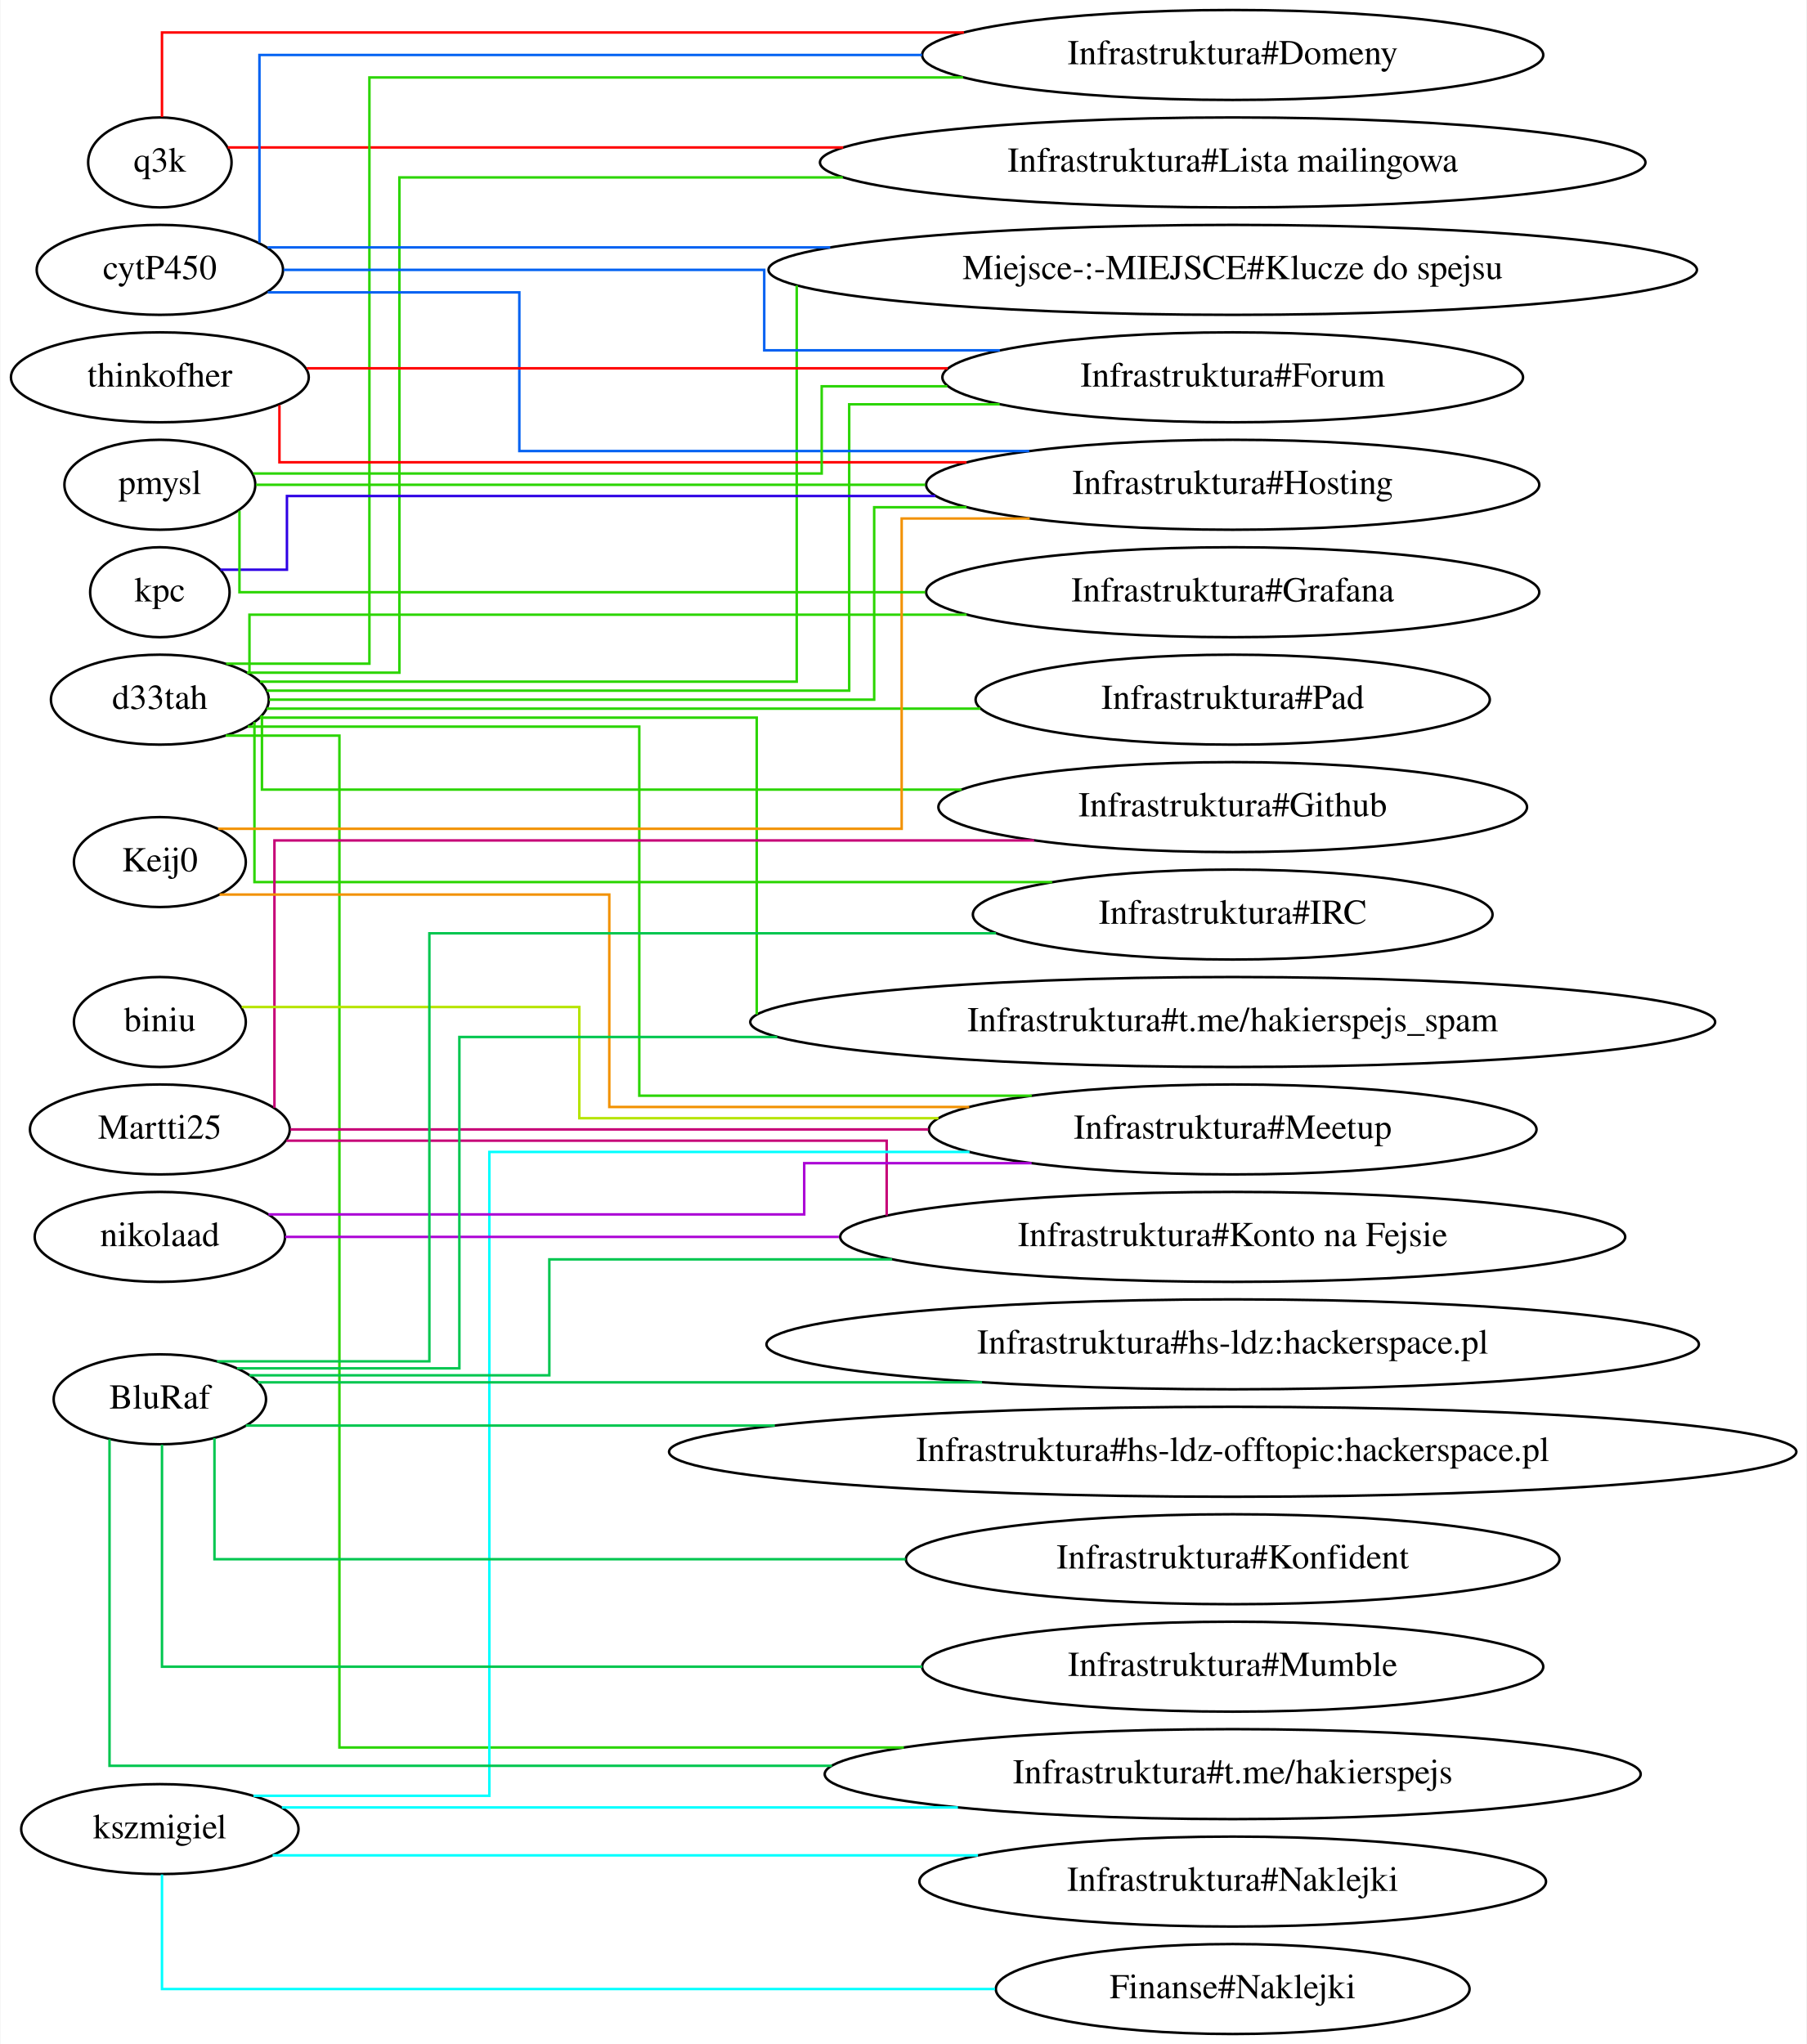
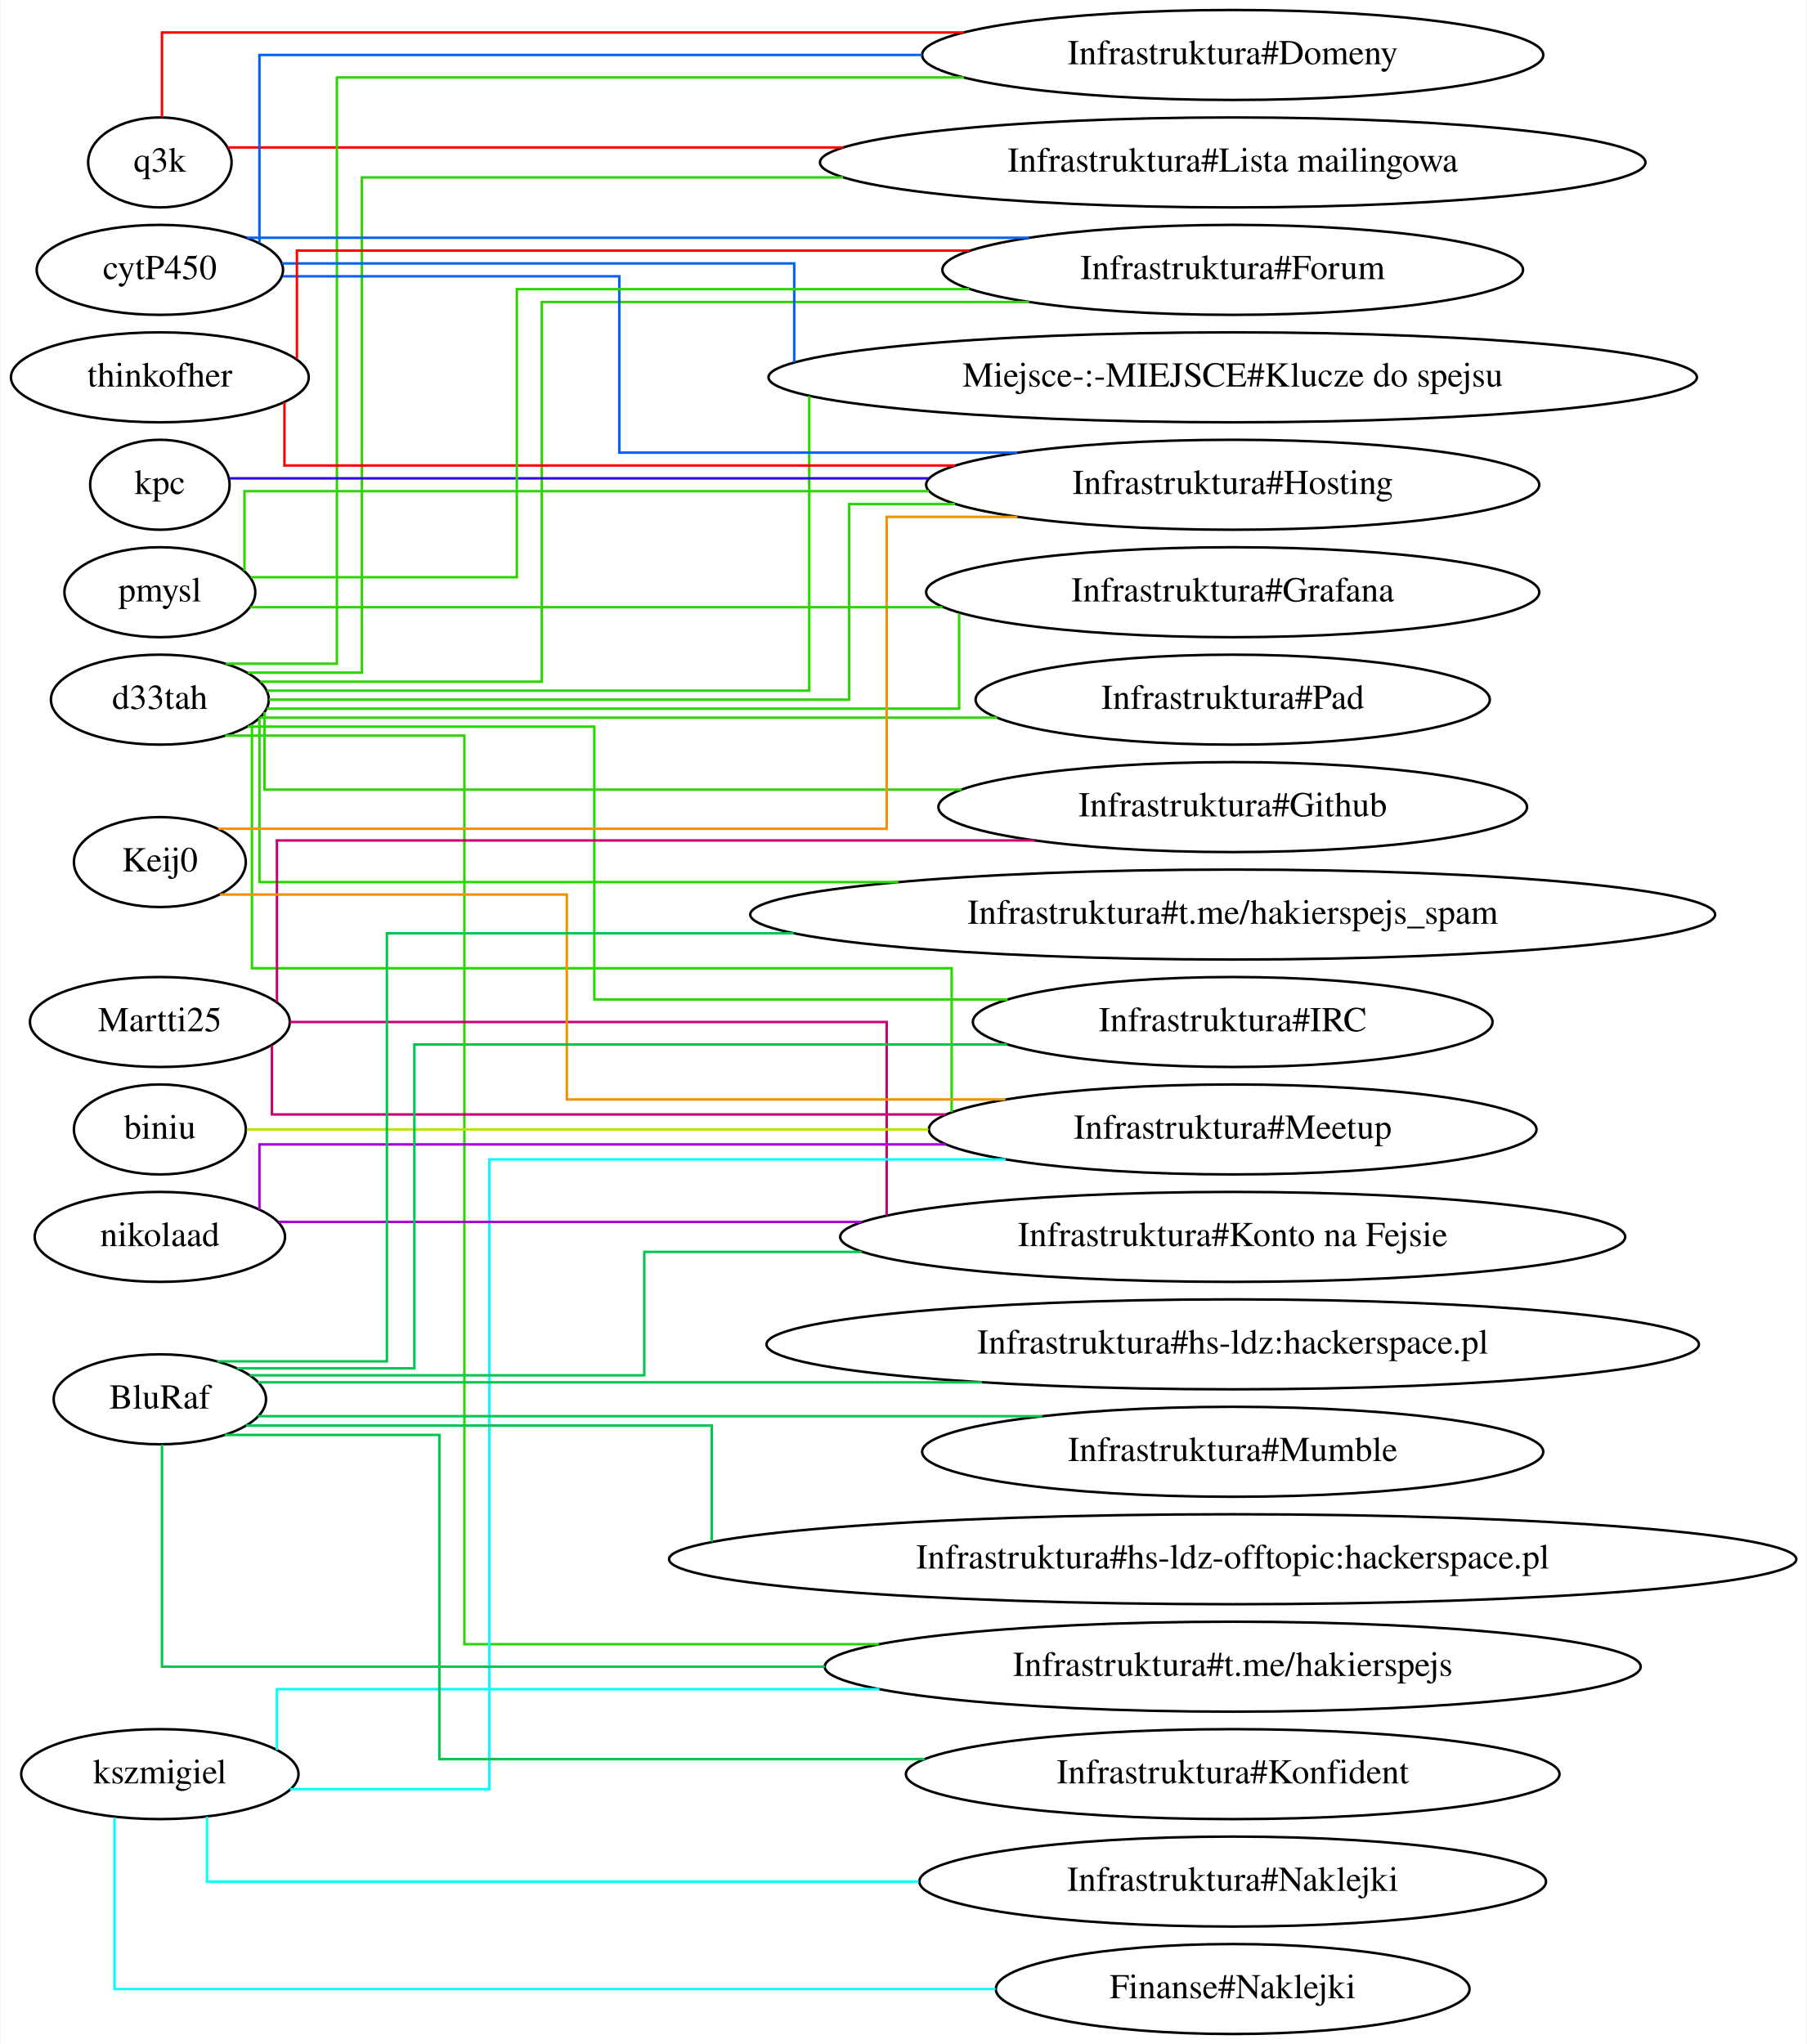
<svg xmlns="http://www.w3.org/2000/svg" width="723pt" height="818pt" viewBox="0.00 0.00 722.65 818.00">
  <g id="graph0" class="graph" transform="scale(1 1) rotate(0) translate(4 814)">
    <polygon fill="#ffffff" stroke="transparent" points="-4,4 -4,-814 718.649,-814 718.649,4 -4,4" />
    <g id="node1" class="node">
      <ellipse fill="none" stroke="#000000" cx="59.795" cy="-749" rx="28.695" ry="18" />
      <text text-anchor="middle" x="59.795" y="-745.3" font-family="Times,serif" font-size="14.00" fill="#000000">q3k</text>
    </g>
    <g id="node2" class="node">
+       <ellipse fill="none" stroke="#000000" cx="489.119" cy="-792" rx="124.278" ry="18" />
+       <text text-anchor="middle" x="489.119" y="-788.3" font-family="Times,serif" font-size="14.00" fill="#000000">Infrastruktura#Domeny</text>
+     </g>
+     <g id="edge1" class="edge">
+       <path fill="none" stroke="#ff0000" d="M60.649,-767.187C60.649,-782.182 60.649,-801 60.649,-801 60.649,-801 254.63,-801 381.551,-801" />
+     </g>
+     <g id="node3" class="node">
      <ellipse fill="none" stroke="#000000" cx="489.119" cy="-749" rx="165.171" ry="18" />
      <text text-anchor="middle" x="489.119" y="-745.3" font-family="Times,serif" font-size="14.00" fill="#000000">Infrastruktura#Lista mailingowa</text>
    </g>
-     <g id="edge1" class="edge">
+     <g id="edge2" class="edge">
      <path fill="none" stroke="#ff0000" d="M86.977,-755C135.915,-755 242.234,-755 333.265,-755" />
-     </g>
-     <g id="node3" class="node">
-       <ellipse fill="none" stroke="#000000" cx="489.119" cy="-792" rx="124.278" ry="18" />
-       <text text-anchor="middle" x="489.119" y="-788.3" font-family="Times,serif" font-size="14.00" fill="#000000">Infrastruktura#Domeny</text>
-     </g>
-     <g id="edge2" class="edge">
-       <path fill="none" stroke="#ff0000" d="M60.649,-767.187C60.649,-782.182 60.649,-801 60.649,-801 60.649,-801 254.63,-801 381.551,-801" />
    </g>
    <g id="node4" class="node">
      <ellipse fill="none" stroke="#000000" cx="59.795" cy="-534" rx="43.592" ry="18" />
      <text text-anchor="middle" x="59.795" y="-530.3" font-family="Times,serif" font-size="14.00" fill="#000000">d33tah</text>
    </g>
-     <g id="edge12" class="edge">
-       <path fill="none" stroke="#2bd500" d="M94.672,-544.8C122.079,-544.8 155.649,-544.8 155.649,-544.8 155.649,-544.8 155.649,-743 155.649,-743 155.649,-743 246.335,-743 333.124,-743" />
-     </g>
-     <g id="edge14" class="edge">
-       <path fill="none" stroke="#2bd500" d="M86.327,-548.4C110.894,-548.4 143.649,-548.4 143.649,-548.4 143.649,-548.4 143.649,-783 143.649,-783 143.649,-783 279.867,-783 381.232,-783" />
+     <g id="edge5" class="edge">
+       <path fill="none" stroke="#2bd500" d="M86.178,-548.4C106.323,-548.4 130.649,-548.4 130.649,-548.4 130.649,-548.4 130.649,-783 130.649,-783 130.649,-783 275.977,-783 381.567,-783" />
+     </g>
+     <g id="edge4" class="edge">
+       <path fill="none" stroke="#2bd500" d="M95.023,-544.8C116.812,-544.8 140.649,-544.8 140.649,-544.8 140.649,-544.8 140.649,-743 140.649,-743 140.649,-743 240.448,-743 333.23,-743" />
    </g>
    <g id="node5" class="node">
+       <ellipse fill="none" stroke="#000000" cx="489.119" cy="-405" rx="103.981" ry="18" />
+       <text text-anchor="middle" x="489.119" y="-401.3" font-family="Times,serif" font-size="14.00" fill="#000000">Infrastruktura#IRC</text>
+     </g>
+     <g id="edge3" class="edge">
+       <path fill="none" stroke="#2bd500" d="M94.977,-523.2C145.778,-523.2 233.649,-523.2 233.649,-523.2 233.649,-523.2 233.649,-414 233.649,-414 233.649,-414 325.499,-414 399.05,-414" />
+     </g>
+     <g id="node6" class="node">
+       <ellipse fill="none" stroke="#000000" cx="489.119" cy="-491" rx="117.779" ry="18" />
+       <text text-anchor="middle" x="489.119" y="-487.3" font-family="Times,serif" font-size="14.00" fill="#000000">Infrastruktura#Github</text>
+     </g>
+     <g id="edge6" class="edge">
+       <path fill="none" stroke="#2bd500" d="M101.649,-528.994C101.649,-519.102 101.649,-498 101.649,-498 101.649,-498 266.045,-498 380.672,-498" />
+     </g>
+     <g id="node7" class="node">
+       <ellipse fill="none" stroke="#000000" cx="489.119" cy="-663" rx="185.767" ry="18" />
+       <text text-anchor="middle" x="489.119" y="-659.3" font-family="Times,serif" font-size="14.00" fill="#000000">Miejsce-:-MIEJSCE#Klucze do spejsu</text>
+     </g>
+     <g id="edge7" class="edge">
+       <path fill="none" stroke="#2bd500" d="M102.704,-537.6C176.51,-537.6 319.649,-537.6 319.649,-537.6 319.649,-537.6 319.649,-628.535 319.649,-655.531" />
+     </g>
+     <g id="node8" class="node">
+       <ellipse fill="none" stroke="#000000" cx="489.119" cy="-620" rx="122.678" ry="18" />
+       <text text-anchor="middle" x="489.119" y="-616.3" font-family="Times,serif" font-size="14.00" fill="#000000">Infrastruktura#Hosting</text>
+     </g>
+     <g id="edge8" class="edge">
+       <path fill="none" stroke="#2bd500" d="M103.505,-534C181.288,-534 335.649,-534 335.649,-534 335.649,-534 335.649,-612.286 335.649,-612.286 335.649,-612.286 353.991,-612.286 377.992,-612.286" />
+     </g>
+     <g id="node9" class="node">
+       <ellipse fill="none" stroke="#000000" cx="489.119" cy="-534" rx="102.882" ry="18" />
+       <text text-anchor="middle" x="489.119" y="-530.3" font-family="Times,serif" font-size="14.00" fill="#000000">Infrastruktura#Pad</text>
+     </g>
+     <g id="edge9" class="edge">
+       <path fill="none" stroke="#2bd500" d="M99.799,-526.8C166.62,-526.8 302.684,-526.8 394.901,-526.8" />
+     </g>
+     <g id="node10" class="node">
+       <ellipse fill="none" stroke="#000000" cx="489.119" cy="-577" rx="122.678" ry="18" />
+       <text text-anchor="middle" x="489.119" y="-573.3" font-family="Times,serif" font-size="14.00" fill="#000000">Infrastruktura#Grafana</text>
+     </g>
+     <g id="edge10" class="edge">
+       <path fill="none" stroke="#2bd500" d="M102.6,-530.4C189.757,-530.4 379.649,-530.4 379.649,-530.4 379.649,-530.4 379.649,-555 379.649,-568.453" />
+     </g>
+     <g id="node11" class="node">
      <ellipse fill="none" stroke="#000000" cx="489.119" cy="-362" rx="121.578" ry="18" />
      <text text-anchor="middle" x="489.119" y="-358.3" font-family="Times,serif" font-size="14.00" fill="#000000">Infrastruktura#Meetup</text>
    </g>
-     <g id="edge3" class="edge">
-       <path fill="none" stroke="#2bd500" d="M94.984,-523.2C150.371,-523.2 251.649,-523.2 251.649,-523.2 251.649,-523.2 251.649,-375.5 251.649,-375.5 251.649,-375.5 339.831,-375.5 408.723,-375.5" />
-     </g>
-     <g id="node6" class="node">
-       <ellipse fill="none" stroke="#000000" cx="489.119" cy="-448" rx="103.981" ry="18" />
-       <text text-anchor="middle" x="489.119" y="-444.3" font-family="Times,serif" font-size="14.00" fill="#000000">Infrastruktura#IRC</text>
-     </g>
-     <g id="edge4" class="edge">
-       <path fill="none" stroke="#2bd500" d="M97.649,-525.049C97.649,-505.556 97.649,-461 97.649,-461 97.649,-461 303.748,-461 416.861,-461" />
-     </g>
-     <g id="node7" class="node">
-       <ellipse fill="none" stroke="#000000" cx="489.119" cy="-405" rx="193.066" ry="18" />
-       <text text-anchor="middle" x="489.119" y="-401.3" font-family="Times,serif" font-size="14.00" fill="#000000">Infrastruktura#t.me/hakierspejs_spam</text>
-     </g>
-     <g id="edge5" class="edge">
-       <path fill="none" stroke="#2bd500" d="M99.774,-526.8C167.77,-526.8 298.649,-526.8 298.649,-526.8 298.649,-526.8 298.649,-426.767 298.649,-408.011" />
-     </g>
-     <g id="node8" class="node">
-       <ellipse fill="none" stroke="#000000" cx="489.119" cy="-577" rx="122.678" ry="18" />
-       <text text-anchor="middle" x="489.119" y="-573.3" font-family="Times,serif" font-size="14.00" fill="#000000">Infrastruktura#Grafana</text>
-     </g>
-     <g id="edge6" class="edge">
-       <path fill="none" stroke="#2bd500" d="M95.649,-544.386C95.649,-554.385 95.649,-568 95.649,-568 95.649,-568 266.113,-568 382.641,-568" />
-     </g>
-     <g id="node9" class="node">
-       <ellipse fill="none" stroke="#000000" cx="489.119" cy="-663" rx="116.18" ry="18" />
-       <text text-anchor="middle" x="489.119" y="-659.3" font-family="Times,serif" font-size="14.00" fill="#000000">Infrastruktura#Forum</text>
-     </g>
-     <g id="edge7" class="edge">
-       <path fill="none" stroke="#2bd500" d="M102.594,-537.6C180.077,-537.6 335.649,-537.6 335.649,-537.6 335.649,-537.6 335.649,-652.2 335.649,-652.2 335.649,-652.2 363.728,-652.2 395.864,-652.2" />
-     </g>
-     <g id="node10" class="node">
-       <ellipse fill="none" stroke="#000000" cx="489.119" cy="-491" rx="117.779" ry="18" />
-       <text text-anchor="middle" x="489.119" y="-487.3" font-family="Times,serif" font-size="14.00" fill="#000000">Infrastruktura#Github</text>
-     </g>
-     <g id="edge8" class="edge">
-       <path fill="none" stroke="#2bd500" d="M100.649,-527.729C100.649,-517.415 100.649,-498 100.649,-498 100.649,-498 265.716,-498 380.651,-498" />
-     </g>
-     <g id="node11" class="node">
-       <ellipse fill="none" stroke="#000000" cx="489.119" cy="-620" rx="122.678" ry="18" />
-       <text text-anchor="middle" x="489.119" y="-616.3" font-family="Times,serif" font-size="14.00" fill="#000000">Infrastruktura#Hosting</text>
-     </g>
-     <g id="edge9" class="edge">
-       <path fill="none" stroke="#2bd500" d="M103.521,-534C183.597,-534 345.649,-534 345.649,-534 345.649,-534 345.649,-611 345.649,-611 345.649,-611 361.466,-611 382.596,-611" />
+     <g id="edge11" class="edge">
+       <path fill="none" stroke="#2bd500" d="M96.649,-524.079C96.649,-497.467 96.649,-426.5 96.649,-426.5 96.649,-426.5 376.649,-426.5 376.649,-426.5 376.649,-426.5 376.649,-385.542 376.649,-368.903" />
    </g>
    <g id="node12" class="node">
-       <ellipse fill="none" stroke="#000000" cx="489.119" cy="-534" rx="102.882" ry="18" />
-       <text text-anchor="middle" x="489.119" y="-530.3" font-family="Times,serif" font-size="14.00" fill="#000000">Infrastruktura#Pad</text>
-     </g>
-     <g id="edge10" class="edge">
-       <path fill="none" stroke="#2bd500" d="M102.53,-530.4C168.597,-530.4 297.37,-530.4 388.093,-530.4" />
+       <ellipse fill="none" stroke="#000000" cx="489.119" cy="-147" rx="163.271" ry="18" />
+       <text text-anchor="middle" x="489.119" y="-143.3" font-family="Times,serif" font-size="14.00" fill="#000000">Infrastruktura#t.me/hakierspejs</text>
+     </g>
+     <g id="edge12" class="edge">
+       <path fill="none" stroke="#2bd500" d="M85.936,-519.6C121.74,-519.6 181.649,-519.6 181.649,-519.6 181.649,-519.6 181.649,-156 181.649,-156 181.649,-156 266.838,-156 347.534,-156" />
    </g>
    <g id="node13" class="node">
-       <ellipse fill="none" stroke="#000000" cx="489.119" cy="-104" rx="163.271" ry="18" />
-       <text text-anchor="middle" x="489.119" y="-100.3" font-family="Times,serif" font-size="14.00" fill="#000000">Infrastruktura#t.me/hakierspejs</text>
-     </g>
-     <g id="edge11" class="edge">
-       <path fill="none" stroke="#2bd500" d="M86.143,-519.6C106.65,-519.6 131.649,-519.6 131.649,-519.6 131.649,-519.6 131.649,-114.667 131.649,-114.667 131.649,-114.667 255.607,-114.667 357.534,-114.667" />
+       <ellipse fill="none" stroke="#000000" cx="489.119" cy="-706" rx="116.18" ry="18" />
+       <text text-anchor="middle" x="489.119" y="-702.3" font-family="Times,serif" font-size="14.00" fill="#000000">Infrastruktura#Forum</text>
+     </g>
+     <g id="edge13" class="edge">
+       <path fill="none" stroke="#2bd500" d="M99.956,-541.2C145.244,-541.2 212.649,-541.2 212.649,-541.2 212.649,-541.2 212.649,-693.143 212.649,-693.143 212.649,-693.143 326.113,-693.143 407.665,-693.143" />
    </g>
    <g id="node14" class="node">
-       <ellipse fill="none" stroke="#000000" cx="489.119" cy="-706" rx="185.767" ry="18" />
-       <text text-anchor="middle" x="489.119" y="-702.3" font-family="Times,serif" font-size="14.00" fill="#000000">Miejsce-:-MIEJSCE#Klucze do spejsu</text>
-     </g>
-     <g id="edge13" class="edge">
-       <path fill="none" stroke="#2bd500" d="M99.896,-541.2C171.667,-541.2 314.649,-541.2 314.649,-541.2 314.649,-541.2 314.649,-669.638 314.649,-699.741" />
+       <ellipse fill="none" stroke="#000000" cx="489.119" cy="-448" rx="193.066" ry="18" />
+       <text text-anchor="middle" x="489.119" y="-444.3" font-family="Times,serif" font-size="14.00" fill="#000000">Infrastruktura#t.me/hakierspejs_spam</text>
+     </g>
+     <g id="edge14" class="edge">
+       <path fill="none" stroke="#2bd500" d="M99.649,-526.734C99.649,-508.269 99.649,-461 99.649,-461 99.649,-461 242.656,-461 355.358,-461" />
    </g>
    <g id="node15" class="node">
      <ellipse fill="none" stroke="#000000" cx="59.795" cy="-706" rx="49.291" ry="18" />
      <text text-anchor="middle" x="59.795" y="-702.3" font-family="Times,serif" font-size="14.00" fill="#000000">cytP450</text>
    </g>
+     <g id="edge15" class="edge">
+       <path fill="none" stroke="#0061f2" d="M99.649,-716.892C99.649,-740.033 99.649,-792 99.649,-792 99.649,-792 250.837,-792 364.818,-792" />
+     </g>
+     <g id="edge16" class="edge">
+       <path fill="none" stroke="#0061f2" d="M108.74,-708.571C182.508,-708.571 313.649,-708.571 313.649,-708.571 313.649,-708.571 313.649,-681.31 313.649,-668.958" />
+     </g>
    <g id="edge18" class="edge">
-       <path fill="none" stroke="#0061f2" d="M99.649,-716.892C99.649,-740.033 99.649,-792 99.649,-792 99.649,-792 250.837,-792 364.818,-792" />
-     </g>
-     <g id="edge16" class="edge">
-       <path fill="none" stroke="#0061f2" d="M109.321,-706C180.079,-706 301.649,-706 301.649,-706 301.649,-706 301.649,-673.8 301.649,-673.8 301.649,-673.8 348.884,-673.8 395.934,-673.8" />
+       <path fill="none" stroke="#0061f2" d="M109.064,-703.429C163.524,-703.429 243.649,-703.429 243.649,-703.429 243.649,-703.429 243.649,-632.857 243.649,-632.857 243.649,-632.857 332.191,-632.857 402.921,-632.857" />
    </g>
    <g id="edge17" class="edge">
-       <path fill="none" stroke="#0061f2" d="M102.956,-697C145.329,-697 203.649,-697 203.649,-697 203.649,-697 203.649,-633.5 203.649,-633.5 203.649,-633.5 323.32,-633.5 407.697,-633.5" />
-     </g>
-     <g id="edge15" class="edge">
-       <path fill="none" stroke="#0061f2" d="M102.926,-715C155.447,-715 247.173,-715 328.053,-715" />
+       <path fill="none" stroke="#0061f2" d="M94.564,-718.857C162.237,-718.857 313.265,-718.857 407.6,-718.857" />
    </g>
    <g id="node16" class="node">
-       <ellipse fill="none" stroke="#000000" cx="59.795" cy="-362" rx="51.991" ry="18" />
-       <text text-anchor="middle" x="59.795" y="-358.3" font-family="Times,serif" font-size="14.00" fill="#000000">Martti25</text>
+       <ellipse fill="none" stroke="#000000" cx="59.795" cy="-405" rx="51.991" ry="18" />
+       <text text-anchor="middle" x="59.795" y="-401.3" font-family="Times,serif" font-size="14.00" fill="#000000">Martti25</text>
+     </g>
+     <g id="edge19" class="edge">
+       <path fill="none" stroke="#c60077" d="M106.649,-413.054C106.649,-431.974 106.649,-477.667 106.649,-477.667 106.649,-477.667 297.844,-477.667 409.871,-477.667" />
    </g>
    <g id="edge20" class="edge">
-       <path fill="none" stroke="#c60077" d="M112.009,-362C175.027,-362 283.027,-362 367.341,-362" />
-     </g>
-     <g id="edge19" class="edge">
-       <path fill="none" stroke="#c60077" d="M105.649,-370.694C105.649,-397.593 105.649,-477.667 105.649,-477.667 105.649,-477.667 297.343,-477.667 409.664,-477.667" />
+       <path fill="none" stroke="#c60077" d="M104.649,-395.663C104.649,-384.702 104.649,-368 104.649,-368 104.649,-368 260.996,-368 374.286,-368" />
    </g>
    <g id="node17" class="node">
      <ellipse fill="none" stroke="#000000" cx="489.119" cy="-319" rx="157.072" ry="18" />
      <text text-anchor="middle" x="489.119" y="-315.3" font-family="Times,serif" font-size="14.00" fill="#000000">Infrastruktura#Konto na Fejsie</text>
    </g>
    <g id="edge21" class="edge">
-       <path fill="none" stroke="#c60077" d="M110.458,-357.5C193.79,-357.5 350.649,-357.5 350.649,-357.5 350.649,-357.5 350.649,-338.887 350.649,-327.544" />
+       <path fill="none" stroke="#c60077" d="M111.794,-405C195.454,-405 350.649,-405 350.649,-405 350.649,-405 350.649,-349.313 350.649,-327.56" />
    </g>
    <g id="node18" class="node">
-       <ellipse fill="none" stroke="#000000" cx="59.795" cy="-405" rx="34.394" ry="18" />
-       <text text-anchor="middle" x="59.795" y="-401.3" font-family="Times,serif" font-size="14.00" fill="#000000">biniu</text>
+       <ellipse fill="none" stroke="#000000" cx="59.795" cy="-362" rx="34.394" ry="18" />
+       <text text-anchor="middle" x="59.795" y="-358.3" font-family="Times,serif" font-size="14.00" fill="#000000">biniu</text>
    </g>
    <g id="edge22" class="edge">
-       <path fill="none" stroke="#b6e400" d="M92.557,-411C141.406,-411 227.649,-411 227.649,-411 227.649,-411 227.649,-366.5 227.649,-366.5 227.649,-366.5 301.987,-366.5 371.388,-366.5" />
+       <path fill="none" stroke="#b6e400" d="M94.564,-362C153.254,-362 274.638,-362 367.364,-362" />
    </g>
    <g id="node19" class="node">
-       <ellipse fill="none" stroke="#000000" cx="59.795" cy="-82" rx="55.491" ry="18" />
-       <text text-anchor="middle" x="59.795" y="-78.3" font-family="Times,serif" font-size="14.00" fill="#000000">kszmigiel</text>
+       <ellipse fill="none" stroke="#000000" cx="59.795" cy="-104" rx="55.491" ry="18" />
+       <text text-anchor="middle" x="59.795" y="-100.3" font-family="Times,serif" font-size="14.00" fill="#000000">kszmigiel</text>
    </g>
    <g id="edge25" class="edge">
-       <path fill="none" stroke="#00ffff" d="M97.226,-95.333C136.208,-95.333 191.649,-95.333 191.649,-95.333 191.649,-95.333 191.649,-353 191.649,-353 191.649,-353 298.251,-353 383.824,-353" />
-     </g>
-     <g id="edge23" class="edge">
-       <path fill="none" stroke="#00ffff" d="M108.626,-90.667C174.009,-90.667 291.874,-90.667 379.156,-90.667" />
+       <path fill="none" stroke="#00ffff" d="M111.907,-98C148.763,-98 191.649,-98 191.649,-98 191.649,-98 191.649,-350 191.649,-350 191.649,-350 310.772,-350 398.252,-350" />
+     </g>
+     <g id="edge24" class="edge">
+       <path fill="none" stroke="#00ffff" d="M106.649,-113.652C106.649,-123.704 106.649,-138 106.649,-138 106.649,-138 238.837,-138 347.788,-138" />
    </g>
    <g id="node20" class="node">
      <ellipse fill="none" stroke="#000000" cx="489.119" cy="-18" rx="94.783" ry="18" />
      <text text-anchor="middle" x="489.119" y="-14.3" font-family="Times,serif" font-size="14.00" fill="#000000">Finanse#Naklejki</text>
    </g>
-     <g id="edge24" class="edge">
-       <path fill="none" stroke="#00ffff" d="M60.649,-63.831C60.649,-44.91 60.649,-18 60.649,-18 60.649,-18 267.797,-18 394.028,-18" />
+     <g id="edge23" class="edge">
+       <path fill="none" stroke="#00ffff" d="M41.649,-86.597C41.649,-61.467 41.649,-18 41.649,-18 41.649,-18 262.872,-18 394.223,-18" />
    </g>
    <g id="node21" class="node">
      <ellipse fill="none" stroke="#000000" cx="489.119" cy="-61" rx="125.378" ry="18" />
      <text text-anchor="middle" x="489.119" y="-57.3" font-family="Times,serif" font-size="14.00" fill="#000000">Infrastruktura#Naklejki</text>
    </g>
    <g id="edge26" class="edge">
-       <path fill="none" stroke="#00ffff" d="M104.928,-71.5C171.452,-71.5 297.614,-71.5 387.199,-71.5" />
+       <path fill="none" stroke="#00ffff" d="M78.649,-87.005C78.649,-74.986 78.649,-61 78.649,-61 78.649,-61 242.769,-61 363.455,-61" />
    </g>
    <g id="node22" class="node">
      <ellipse fill="none" stroke="#000000" cx="59.795" cy="-319" rx="50.091" ry="18" />
      <text text-anchor="middle" x="59.795" y="-315.3" font-family="Times,serif" font-size="14.00" fill="#000000">nikolaad</text>
    </g>
    <g id="edge27" class="edge">
-       <path fill="none" stroke="#ab00d5" d="M103.245,-328C176.731,-328 317.649,-328 317.649,-328 317.649,-328 317.649,-348.5 317.649,-348.5 317.649,-348.5 364.106,-348.5 408.656,-348.5" />
+       <path fill="none" stroke="#ab00d5" d="M99.649,-329.901C99.649,-340.815 99.649,-356 99.649,-356 99.649,-356 259.488,-356 374.372,-356" />
    </g>
    <g id="edge28" class="edge">
-       <path fill="none" stroke="#ab00d5" d="M109.884,-319C164.076,-319 253.241,-319 331.5,-319" />
+       <path fill="none" stroke="#ab00d5" d="M107.38,-325C163.379,-325 259.078,-325 340.644,-325" />
    </g>
    <g id="node23" class="node">
      <ellipse fill="none" stroke="#000000" cx="59.795" cy="-469" rx="34.394" ry="18" />
      <text text-anchor="middle" x="59.795" y="-465.3" font-family="Times,serif" font-size="14.00" fill="#000000">Keij0</text>
    </g>
+     <g id="edge30" class="edge">
+       <path fill="none" stroke="#f29100" d="M83.105,-482.333C152.124,-482.333 350.649,-482.333 350.649,-482.333 350.649,-482.333 350.649,-607.143 350.649,-607.143 350.649,-607.143 374.84,-607.143 402.999,-607.143" />
+     </g>
    <g id="edge29" class="edge">
-       <path fill="none" stroke="#f29100" d="M83.678,-456C132.602,-456 239.649,-456 239.649,-456 239.649,-456 239.649,-371 239.649,-371 239.649,-371 315.597,-371 383.683,-371" />
-     </g>
-     <g id="edge30" class="edge">
-       <path fill="none" stroke="#f29100" d="M83.088,-482.333C153.069,-482.333 356.649,-482.333 356.649,-482.333 356.649,-482.333 356.649,-606.5 356.649,-606.5 356.649,-606.5 380.445,-606.5 407.866,-606.5" />
+       <path fill="none" stroke="#f29100" d="M83.825,-456C129.125,-456 222.649,-456 222.649,-456 222.649,-456 222.649,-374 222.649,-374 222.649,-374 320.966,-374 398.161,-374" />
    </g>
    <g id="node24" class="node">
      <ellipse fill="none" stroke="#000000" cx="59.795" cy="-254" rx="42.494" ry="18" />
      <text text-anchor="middle" x="59.795" y="-250.3" font-family="Times,serif" font-size="14.00" fill="#000000">BluRaf</text>
    </g>
-     <g id="edge34" class="edge">
-       <path fill="none" stroke="#00c64f" d="M82.668,-269.2C114.328,-269.2 167.649,-269.2 167.649,-269.2 167.649,-269.2 167.649,-440.5 167.649,-440.5 167.649,-440.5 299.581,-440.5 394.406,-440.5" />
-     </g>
-     <g id="edge35" class="edge">
-       <path fill="none" stroke="#00c64f" d="M90.66,-266.4C126.172,-266.4 179.649,-266.4 179.649,-266.4 179.649,-266.4 179.649,-399 179.649,-399 179.649,-399 239.68,-399 306.862,-399" />
+     <g id="edge31" class="edge">
+       <path fill="none" stroke="#00c64f" d="M90.631,-266.4C120.609,-266.4 161.649,-266.4 161.649,-266.4 161.649,-266.4 161.649,-396 161.649,-396 161.649,-396 301.841,-396 398.77,-396" />
+     </g>
+     <g id="edge36" class="edge">
+       <path fill="none" stroke="#00c64f" d="M60.649,-235.849C60.649,-205.321 60.649,-147 60.649,-147 60.649,-147 204.826,-147 325.911,-147" />
    </g>
    <g id="edge38" class="edge">
-       <path fill="none" stroke="#00c64f" d="M39.649,-238.025C39.649,-200.012 39.649,-107.333 39.649,-107.333 39.649,-107.333 199.673,-107.333 328.754,-107.333" />
+       <path fill="none" stroke="#00c64f" d="M82.721,-269.2C109.636,-269.2 150.649,-269.2 150.649,-269.2 150.649,-269.2 150.649,-440.5 150.649,-440.5 150.649,-440.5 231.024,-440.5 313.44,-440.5" />
    </g>
    <g id="edge37" class="edge">
-       <path fill="none" stroke="#00c64f" d="M95.551,-263.6C141.565,-263.6 215.649,-263.6 215.649,-263.6 215.649,-263.6 215.649,-310 215.649,-310 215.649,-310 284.284,-310 352.785,-310" />
+       <path fill="none" stroke="#00c64f" d="M95.803,-263.6C151.864,-263.6 253.649,-263.6 253.649,-263.6 253.649,-263.6 253.649,-313 253.649,-313 253.649,-313 293.64,-313 340.661,-313" />
    </g>
    <g id="node25" class="node">
-       <ellipse fill="none" stroke="#000000" cx="489.119" cy="-190" rx="130.777" ry="18" />
-       <text text-anchor="middle" x="489.119" y="-186.3" font-family="Times,serif" font-size="14.00" fill="#000000">Infrastruktura#Konfident</text>
-     </g>
-     <g id="edge31" class="edge">
-       <path fill="none" stroke="#00c64f" d="M81.649,-238.507C81.649,-219.566 81.649,-190 81.649,-190 81.649,-190 239.081,-190 358.231,-190" />
-     </g>
-     <g id="node26" class="node">
-       <ellipse fill="none" stroke="#000000" cx="489.119" cy="-147" rx="124.278" ry="18" />
-       <text text-anchor="middle" x="489.119" y="-143.3" font-family="Times,serif" font-size="14.00" fill="#000000">Infrastruktura#Mumble</text>
-     </g>
-     <g id="edge32" class="edge">
-       <path fill="none" stroke="#00c64f" d="M60.649,-235.849C60.649,-205.321 60.649,-147 60.649,-147 60.649,-147 238.375,-147 364.9,-147" />
-     </g>
-     <g id="node27" class="node">
      <ellipse fill="none" stroke="#000000" cx="489.119" cy="-276" rx="186.567" ry="18" />
      <text text-anchor="middle" x="489.119" y="-272.3" font-family="Times,serif" font-size="14.00" fill="#000000">Infrastruktura#hs-ldz:hackerspace.pl</text>
    </g>
+     <g id="edge32" class="edge">
+       <path fill="none" stroke="#00c64f" d="M99.032,-260.8C164.134,-260.8 296.442,-260.8 388.829,-260.8" />
+     </g>
+     <g id="node26" class="node">
+       <ellipse fill="none" stroke="#000000" cx="489.119" cy="-233" rx="124.278" ry="18" />
+       <text text-anchor="middle" x="489.119" y="-229.3" font-family="Times,serif" font-size="14.00" fill="#000000">Infrastruktura#Mumble</text>
+     </g>
    <g id="edge33" class="edge">
-       <path fill="none" stroke="#00c64f" d="M99.032,-260.8C164.134,-260.8 296.442,-260.8 388.829,-260.8" />
+       <path fill="none" stroke="#00c64f" d="M99.032,-247.25C170.033,-247.25 320.973,-247.25 412.882,-247.25" />
+     </g>
+     <g id="node27" class="node">
+       <ellipse fill="none" stroke="#000000" cx="489.119" cy="-190" rx="225.56" ry="18" />
+       <text text-anchor="middle" x="489.119" y="-186.3" font-family="Times,serif" font-size="14.00" fill="#000000">Infrastruktura#hs-ldz-offtopic:hackerspace.pl</text>
+     </g>
+     <g id="edge34" class="edge">
+       <path fill="none" stroke="#00c64f" d="M94.303,-243.5C156.419,-243.5 280.649,-243.5 280.649,-243.5 280.649,-243.5 280.649,-211.496 280.649,-196.994" />
    </g>
    <g id="node28" class="node">
-       <ellipse fill="none" stroke="#000000" cx="489.119" cy="-233" rx="225.56" ry="18" />
-       <text text-anchor="middle" x="489.119" y="-229.3" font-family="Times,serif" font-size="14.00" fill="#000000">Infrastruktura#hs-ldz-offtopic:hackerspace.pl</text>
-     </g>
-     <g id="edge36" class="edge">
-       <path fill="none" stroke="#00c64f" d="M94.202,-243.5C140.465,-243.5 226.147,-243.5 305.908,-243.5" />
+       <ellipse fill="none" stroke="#000000" cx="489.119" cy="-104" rx="130.777" ry="18" />
+       <text text-anchor="middle" x="489.119" y="-100.3" font-family="Times,serif" font-size="14.00" fill="#000000">Infrastruktura#Konfident</text>
+     </g>
+     <g id="edge35" class="edge">
+       <path fill="none" stroke="#00c64f" d="M85.738,-239.75C118.781,-239.75 171.649,-239.75 171.649,-239.75 171.649,-239.75 171.649,-110 171.649,-110 171.649,-110 276.684,-110 365.923,-110" />
    </g>
    <g id="node29" class="node">
-       <ellipse fill="none" stroke="#000000" cx="59.795" cy="-577" rx="27.895" ry="18" />
-       <text text-anchor="middle" x="59.795" y="-573.3" font-family="Times,serif" font-size="14.00" fill="#000000">kpc</text>
+       <ellipse fill="none" stroke="#000000" cx="59.795" cy="-620" rx="27.895" ry="18" />
+       <text text-anchor="middle" x="59.795" y="-616.3" font-family="Times,serif" font-size="14.00" fill="#000000">kpc</text>
    </g>
    <g id="edge39" class="edge">
-       <path fill="none" stroke="#2e00e4" d="M84.031,-586C97.129,-586 110.649,-586 110.649,-586 110.649,-586 110.649,-615.5 110.649,-615.5 110.649,-615.5 259.183,-615.5 370.148,-615.5" />
+       <path fill="none" stroke="#2e00e4" d="M87.633,-622.571C143.191,-622.571 270.781,-622.571 367.325,-622.571" />
    </g>
    <g id="node30" class="node">
      <ellipse fill="none" stroke="#000000" cx="59.795" cy="-663" rx="59.59" ry="18" />
      <text text-anchor="middle" x="59.795" y="-659.3" font-family="Times,serif" font-size="14.00" fill="#000000">thinkofher</text>
    </g>
+     <g id="edge41" class="edge">
+       <path fill="none" stroke="#ff0000" d="M109.649,-652.983C109.649,-642.551 109.649,-627.714 109.649,-627.714 109.649,-627.714 266.097,-627.714 378.085,-627.714" />
+     </g>
    <g id="edge40" class="edge">
-       <path fill="none" stroke="#ff0000" d="M118.59,-666.6C184.385,-666.6 292.566,-666.6 375.095,-666.6" />
-     </g>
-     <g id="edge41" class="edge">
-       <path fill="none" stroke="#ff0000" d="M107.649,-651.867C107.649,-641.951 107.649,-629 107.649,-629 107.649,-629 269.742,-629 382.605,-629" />
+       <path fill="none" stroke="#ff0000" d="M114.649,-670.483C114.649,-684.59 114.649,-713.714 114.649,-713.714 114.649,-713.714 273.053,-713.714 383.812,-713.714" />
    </g>
    <g id="node31" class="node">
-       <ellipse fill="none" stroke="#000000" cx="59.795" cy="-620" rx="38.194" ry="18" />
-       <text text-anchor="middle" x="59.795" y="-616.3" font-family="Times,serif" font-size="14.00" fill="#000000">pmysl</text>
+       <ellipse fill="none" stroke="#000000" cx="59.795" cy="-577" rx="38.194" ry="18" />
+       <text text-anchor="middle" x="59.795" y="-573.3" font-family="Times,serif" font-size="14.00" fill="#000000">pmysl</text>
+     </g>
+     <g id="edge44" class="edge">
+       <path fill="none" stroke="#2bd500" d="M93.649,-585.574C93.649,-597.441 93.649,-617.429 93.649,-617.429 93.649,-617.429 251.284,-617.429 367.508,-617.429" />
    </g>
    <g id="edge42" class="edge">
-       <path fill="none" stroke="#2bd500" d="M91.649,-609.591C91.649,-596.865 91.649,-577 91.649,-577 91.649,-577 249.346,-577 366.079,-577" />
+       <path fill="none" stroke="#2bd500" d="M96.029,-571C156.474,-571 280.38,-571 373.012,-571" />
    </g>
    <g id="edge43" class="edge">
-       <path fill="none" stroke="#2bd500" d="M97.18,-624.5C170.188,-624.5 324.649,-624.5 324.649,-624.5 324.649,-624.5 324.649,-659.4 324.649,-659.4 324.649,-659.4 346.824,-659.4 374.889,-659.4" />
-     </g>
-     <g id="edge44" class="edge">
-       <path fill="none" stroke="#2bd500" d="M98.272,-620C157.959,-620 275.422,-620 366.063,-620" />
+       <path fill="none" stroke="#2bd500" d="M96.213,-583C138.537,-583 202.649,-583 202.649,-583 202.649,-583 202.649,-698.286 202.649,-698.286 202.649,-698.286 301.987,-698.286 383.669,-698.286" />
    </g>
  </g>
</svg>
